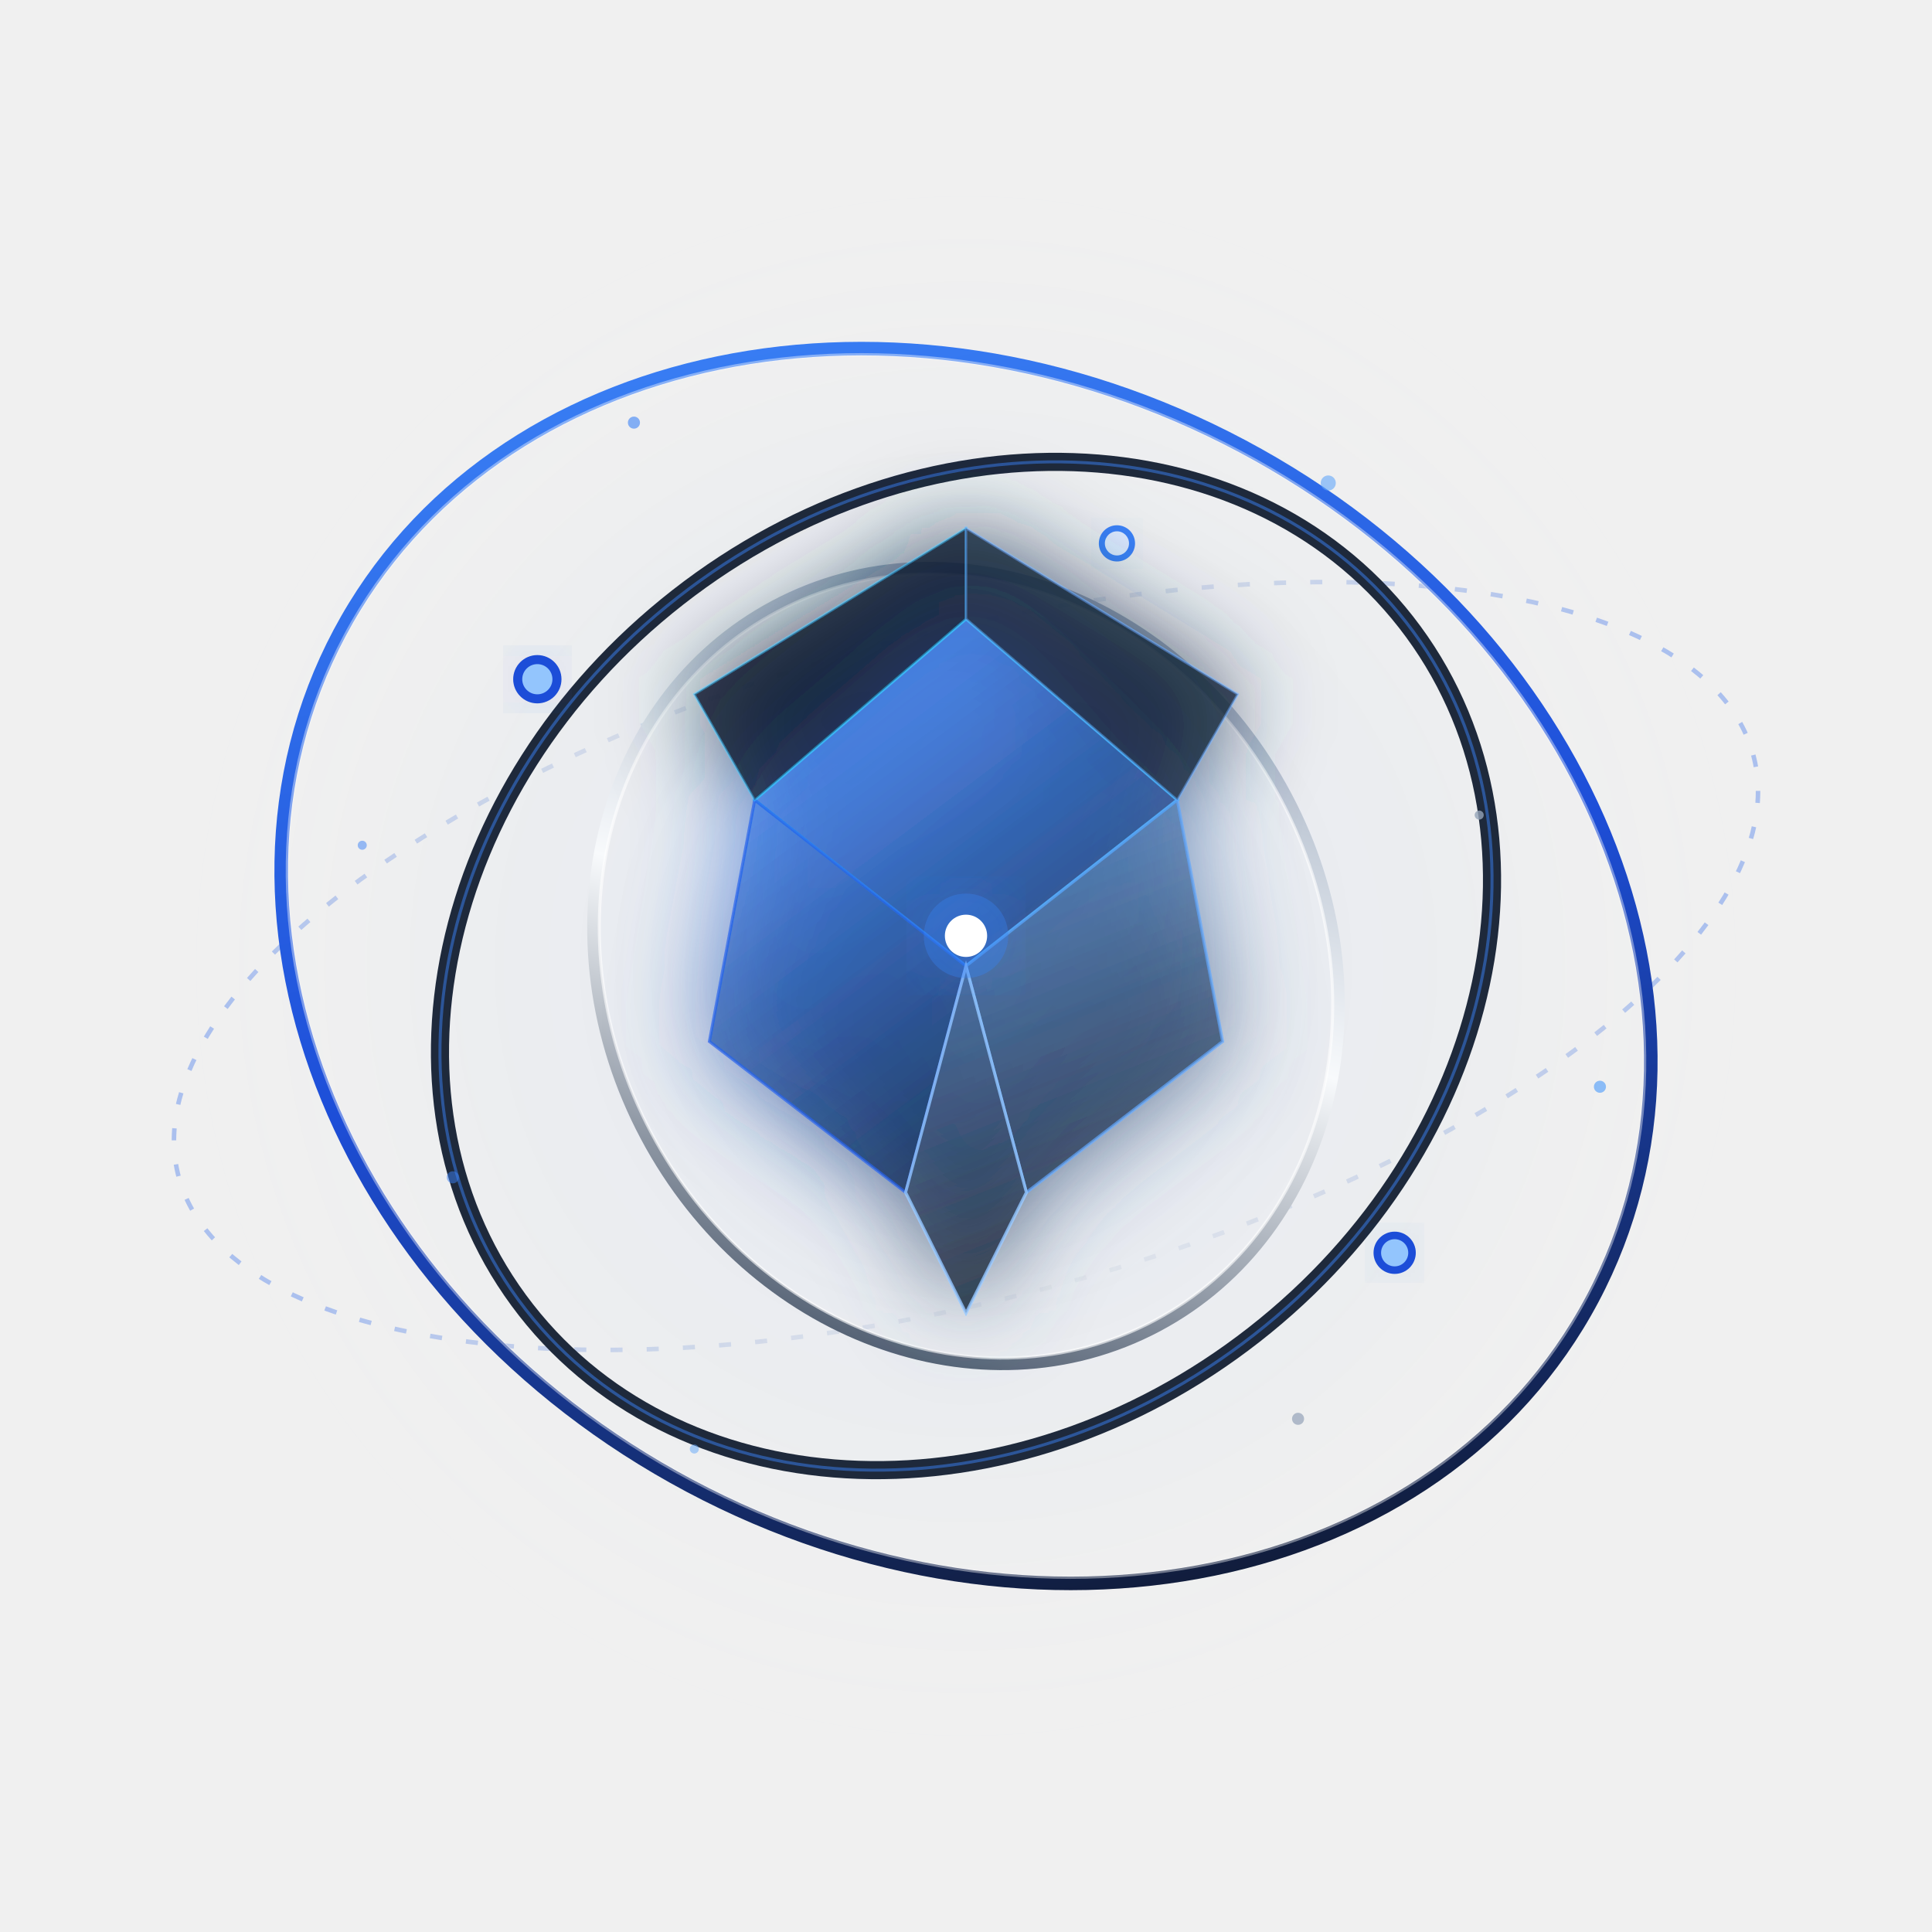
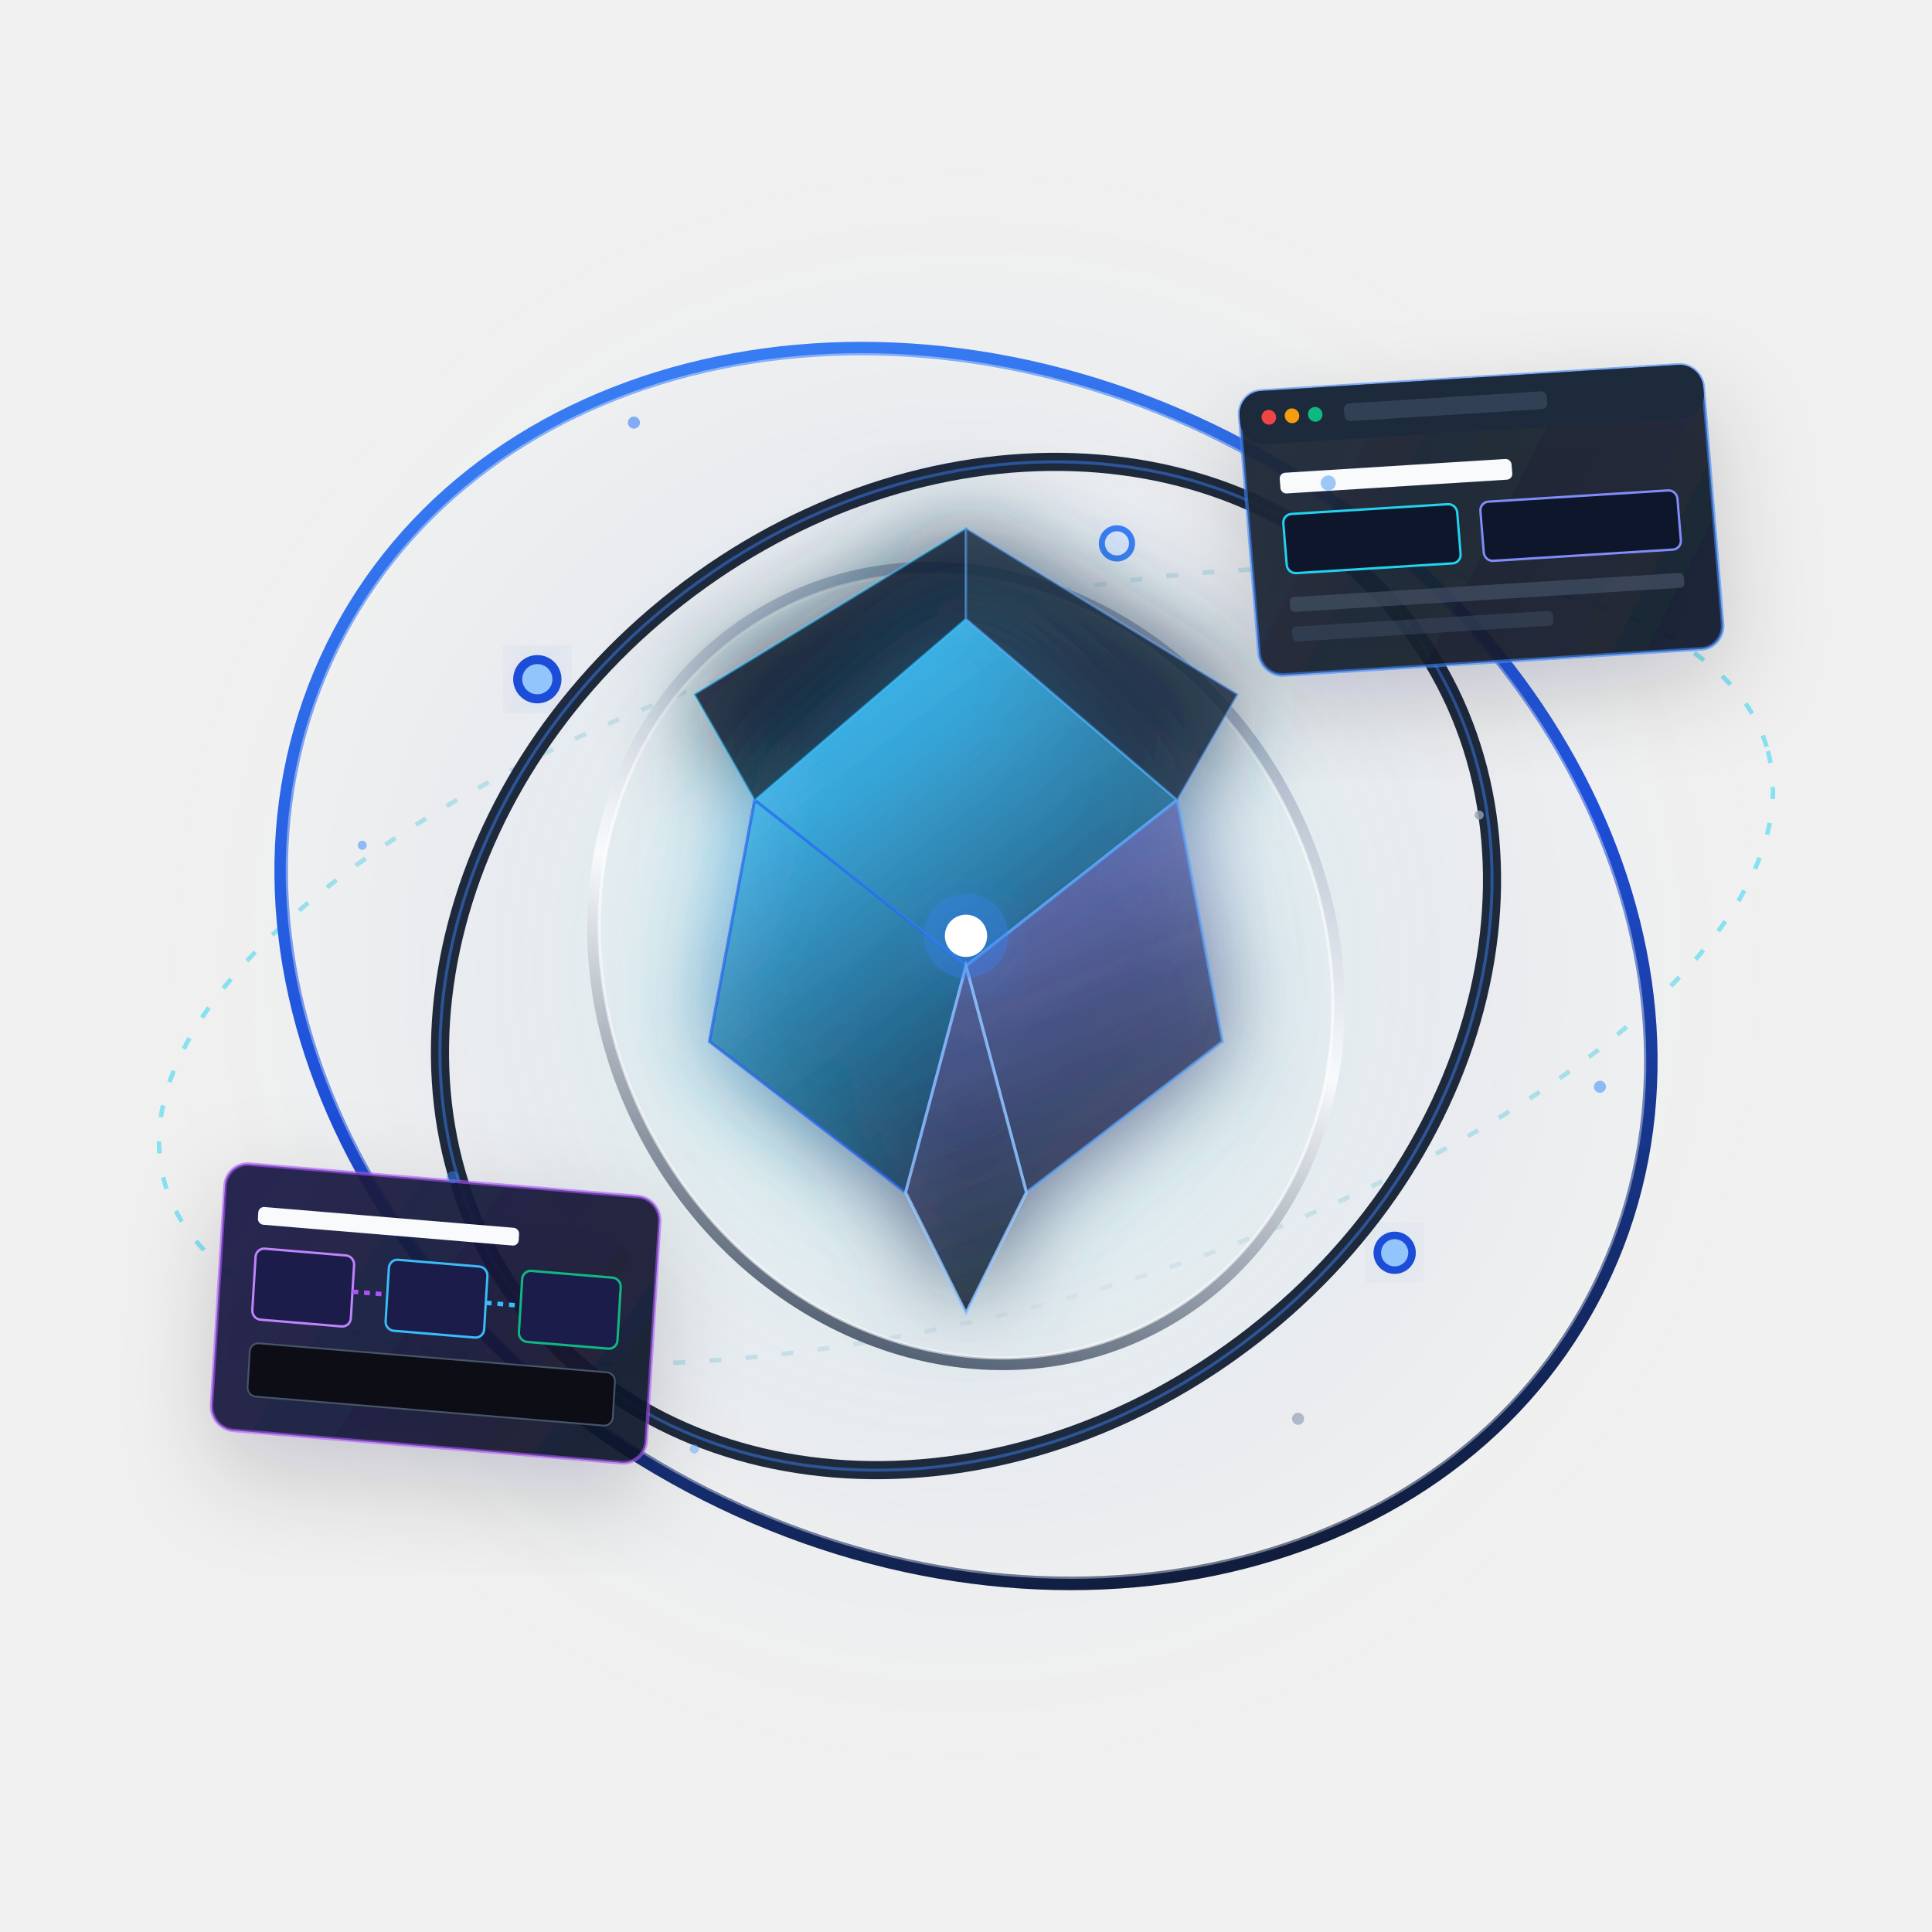
<svg xmlns="http://www.w3.org/2000/svg" width="640" height="640" viewBox="0 0 640 640" fill="none">
  <defs>
    <filter id="glow" x="-20%" y="-20%" width="140%" height="140%">
      <feGaussianBlur stdDeviation="16" result="blur" />
      <feComposite in="SourceGraphic" in2="blur" operator="over" />
    </filter>
+     <filter id="panelShadow" x="-20%" y="-20%" width="140%" height="140%">
+       <feDropShadow dx="0" dy="12" stdDeviation="16" flood-color="#0F172A" flood-opacity="0.18" />
+     </filter>
    <radialGradient id="ambientGlow" cx="50%" cy="50%" r="50%">
-       <stop offset="0%" stop-color="#1D4ED8" stop-opacity="0.12" />
-       <stop offset="45%" stop-color="#3B82F6" stop-opacity="0.04" />
+       <stop offset="0%" stop-color="#6366F1" stop-opacity="0.14" />
+       <stop offset="35%" stop-color="#22D3EE" stop-opacity="0.08" />
+       <stop offset="70%" stop-color="#1D4ED8" stop-opacity="0.02" />
      <stop offset="100%" stop-color="#FFFFFF" stop-opacity="0" />
    </radialGradient>
    <linearGradient id="chromeRing" x1="120" y1="120" x2="520" y2="520" gradientUnits="userSpaceOnUse">
      <stop offset="0%" stop-color="#FFFFFF" />
      <stop offset="25%" stop-color="#94A3B8" />
      <stop offset="50%" stop-color="#F8FAFC" />
      <stop offset="75%" stop-color="#475569" />
      <stop offset="100%" stop-color="#E2E8F0" />
    </linearGradient>
    <linearGradient id="cobaltRing" x1="160" y1="140" x2="480" y2="500" gradientUnits="userSpaceOnUse">
      <stop offset="0%" stop-color="#3B82F6" />
      <stop offset="50%" stop-color="#1D4ED8" />
      <stop offset="100%" stop-color="#0F172A" />
    </linearGradient>
    <linearGradient id="slateHalo" x1="80" y1="320" x2="560" y2="320" gradientUnits="userSpaceOnUse">
-       <stop offset="0%" stop-color="#2563EB" stop-opacity="0.4" />
+       <stop offset="0%" stop-color="#22D3EE" stop-opacity="0.6" />
      <stop offset="50%" stop-color="#94A3B8" stop-opacity="0.1" />
-       <stop offset="100%" stop-color="#2563EB" stop-opacity="0.4" />
+       <stop offset="100%" stop-color="#22D3EE" stop-opacity="0.6" />
    </linearGradient>
    <linearGradient id="crystalFacet1" x1="260" y1="240" x2="380" y2="400" gradientUnits="userSpaceOnUse">
-       <stop offset="0%" stop-color="#3B82F6" stop-opacity="0.65" />
-       <stop offset="100%" stop-color="#0F172A" stop-opacity="0.9" />
+       <stop offset="0%" stop-color="#38BDF8" stop-opacity="0.75" />
+       <stop offset="100%" stop-color="#0F172A" stop-opacity="0.95" />
    </linearGradient>
    <linearGradient id="crystalFacet2" x1="280" y1="220" x2="360" y2="420" gradientUnits="userSpaceOnUse">
-       <stop offset="0%" stop-color="#60A5FA" stop-opacity="0.5" />
-       <stop offset="100%" stop-color="#1E293B" stop-opacity="0.85" />
+       <stop offset="0%" stop-color="#818CF8" stop-opacity="0.65" />
+       <stop offset="100%" stop-color="#1E293B" stop-opacity="0.9" />
+     </linearGradient>
+     <linearGradient id="panelGrad1" x1="0" y1="0" x2="160" y2="100" gradientUnits="userSpaceOnUse">
+       <stop offset="0%" stop-color="#1E293B" stop-opacity="0.95" />
+       <stop offset="100%" stop-color="#0F172A" stop-opacity="0.92" />
+     </linearGradient>
+     <linearGradient id="panelGrad2" x1="0" y1="0" x2="150" y2="90" gradientUnits="userSpaceOnUse">
+       <stop offset="0%" stop-color="#1E1B4B" stop-opacity="0.95" />
+       <stop offset="100%" stop-color="#0F172A" stop-opacity="0.92" />
    </linearGradient>
  </defs>
-   <circle cx="320" cy="320" r="260" fill="url(#ambientGlow)" />
-   <ellipse cx="320" cy="320" rx="270" ry="110" stroke="url(#slateHalo)" stroke-width="1.5" stroke-dasharray="4 8" transform="rotate(-15 320 320)" opacity="0.85" />
+   <circle cx="320" cy="320" r="270" fill="url(#ambientGlow)" />
+   <ellipse cx="320" cy="320" rx="275" ry="115" stroke="url(#slateHalo)" stroke-width="1.5" stroke-dasharray="4 8" transform="rotate(-15 320 320)" opacity="0.85" />
  <ellipse cx="320" cy="320" rx="235" ry="195" stroke="url(#cobaltRing)" stroke-width="4.5" transform="rotate(28 320 320)" />
  <ellipse cx="320" cy="320" rx="233" ry="193" stroke="#FFFFFF" stroke-width="1" stroke-opacity="0.4" transform="rotate(28 320 320)" />
  <ellipse cx="320" cy="320" rx="185" ry="155" stroke="#1E293B" stroke-width="6" transform="rotate(-38 320 320)" />
  <ellipse cx="320" cy="320" rx="185" ry="155" stroke="#3B82F6" stroke-width="1" stroke-opacity="0.5" transform="rotate(-38 320 320)" />
  <circle cx="178" cy="225" r="8" fill="#1D4ED8" filter="url(#glow)" />
  <circle cx="178" cy="225" r="5" fill="#93C5FD" />
  <circle cx="462" cy="415" r="7" fill="#1D4ED8" filter="url(#glow)" />
  <circle cx="462" cy="415" r="4.5" fill="#93C5FD" />
  <circle cx="370" cy="180" r="6" fill="#3B82F6" filter="url(#glow)" />
  <circle cx="370" cy="180" r="4" fill="#DBEAFE" />
  <ellipse cx="320" cy="320" rx="135" ry="120" stroke="url(#chromeRing)" stroke-width="4" transform="rotate(62 320 320)" />
  <ellipse cx="320" cy="320" rx="133" ry="118" stroke="#FFFFFF" stroke-width="1" stroke-opacity="0.6" transform="rotate(62 320 320)" />
  <g filter="url(#glow)">
    <polygon points="320,205 390,265 320,320 250,265" fill="url(#crystalFacet1)" stroke="#38BDF8" stroke-width="1" stroke-opacity="0.8" />
    <polygon points="320,320 390,265 405,345 340,395" fill="url(#crystalFacet2)" stroke="#60A5FA" stroke-width="1" stroke-opacity="0.7" />
    <polygon points="320,320 250,265 235,345 300,395" fill="url(#crystalFacet1)" stroke="#2563EB" stroke-width="1" stroke-opacity="0.7" />
    <polygon points="320,320 340,395 320,435 300,395" fill="url(#crystalFacet2)" stroke="#93C5FD" stroke-width="1" stroke-opacity="0.8" />
    <polygon points="250,265 320,205 320,175 230,230" fill="#0F172A" fill-opacity="0.8" stroke="#38BDF8" stroke-width="0.8" stroke-opacity="0.5" />
    <polygon points="390,265 320,205 320,175 410,230" fill="#1E293B" fill-opacity="0.8" stroke="#60A5FA" stroke-width="0.8" stroke-opacity="0.5" />
  </g>
  <circle cx="320" cy="310" r="14" fill="#3B82F6" fill-opacity="0.35" filter="url(#glow)" />
  <circle cx="320" cy="310" r="7" fill="#FFFFFF" />
+   <g transform="matrix(0.96, -0.06, 0.08, 0.98, 410, 130)" filter="url(#panelShadow)">
+     <rect x="0" y="0" width="160" height="96" rx="8" fill="url(#panelGrad1)" stroke="#3B82F6" stroke-width="1.2" stroke-opacity="0.6" />
+     <rect x="0" y="0" width="160" height="18" rx="8" fill="#1E293B" />
+     <circle cx="10" cy="9" r="2.5" fill="#EF4444" />
+     <circle cx="18" cy="9" r="2.5" fill="#F59E0B" />
+     <circle cx="26" cy="9" r="2.5" fill="#10B981" />
+     <rect x="36" y="6" width="70" height="6" rx="2" fill="#334155" />
+     <rect x="12" y="28" width="80" height="7" rx="2" fill="#F8FAFC" />
+     <rect x="12" y="42" width="60" height="20" rx="3" fill="#0F172A" stroke="#22D3EE" stroke-width="0.8" />
+     <rect x="80" y="42" width="68" height="20" rx="3" fill="#0F172A" stroke="#818CF8" stroke-width="0.8" />
+     <rect x="12" y="70" width="136" height="5" rx="1.5" fill="#475569" opacity="0.6" />
+     <rect x="12" y="80" width="90" height="5" rx="1.5" fill="#475569" opacity="0.4" />
+   </g>
+   <g transform="matrix(0.96, 0.08, -0.06, 0.98, 75, 385)" filter="url(#panelShadow)">
+     <rect x="0" y="0" width="150" height="90" rx="8" fill="url(#panelGrad2)" stroke="#A855F7" stroke-width="1.2" stroke-opacity="0.6" />
+     <rect x="12" y="14" width="90" height="6" rx="2" fill="#F8FAFC" />
+     <rect x="12" y="28" width="34" height="24" rx="3" fill="#1E1B4B" stroke="#C084FC" stroke-width="0.8" />
+     <line x1="46" y1="40" x2="58" y2="40" stroke="#A855F7" stroke-width="1.5" stroke-dasharray="2 2" />
+     <rect x="58" y="28" width="34" height="24" rx="3" fill="#1E1B4B" stroke="#38BDF8" stroke-width="0.8" />
+     <line x1="92" y1="40" x2="104" y2="40" stroke="#38BDF8" stroke-width="1.5" stroke-dasharray="2 2" />
+     <rect x="104" y="28" width="34" height="24" rx="3" fill="#1E1B4B" stroke="#10B981" stroke-width="0.8" />
+     <rect x="12" y="60" width="126" height="18" rx="3" fill="#090714" stroke="#475569" stroke-width="0.6" />
+   </g>
  <circle cx="210" cy="140" r="2" fill="#3B82F6" opacity="0.6" />
  <circle cx="440" cy="160" r="2.5" fill="#60A5FA" opacity="0.6" />
  <circle cx="490" cy="270" r="1.5" fill="#94A3B8" opacity="0.8" />
  <circle cx="150" cy="390" r="2" fill="#3B82F6" opacity="0.5" />
  <circle cx="230" cy="480" r="1.5" fill="#60A5FA" opacity="0.5" />
  <circle cx="430" cy="470" r="2" fill="#94A3B8" opacity="0.7" />
  <circle cx="120" cy="280" r="1.5" fill="#3B82F6" opacity="0.5" />
  <circle cx="530" cy="360" r="2" fill="#60A5FA" opacity="0.7" />
</svg>
